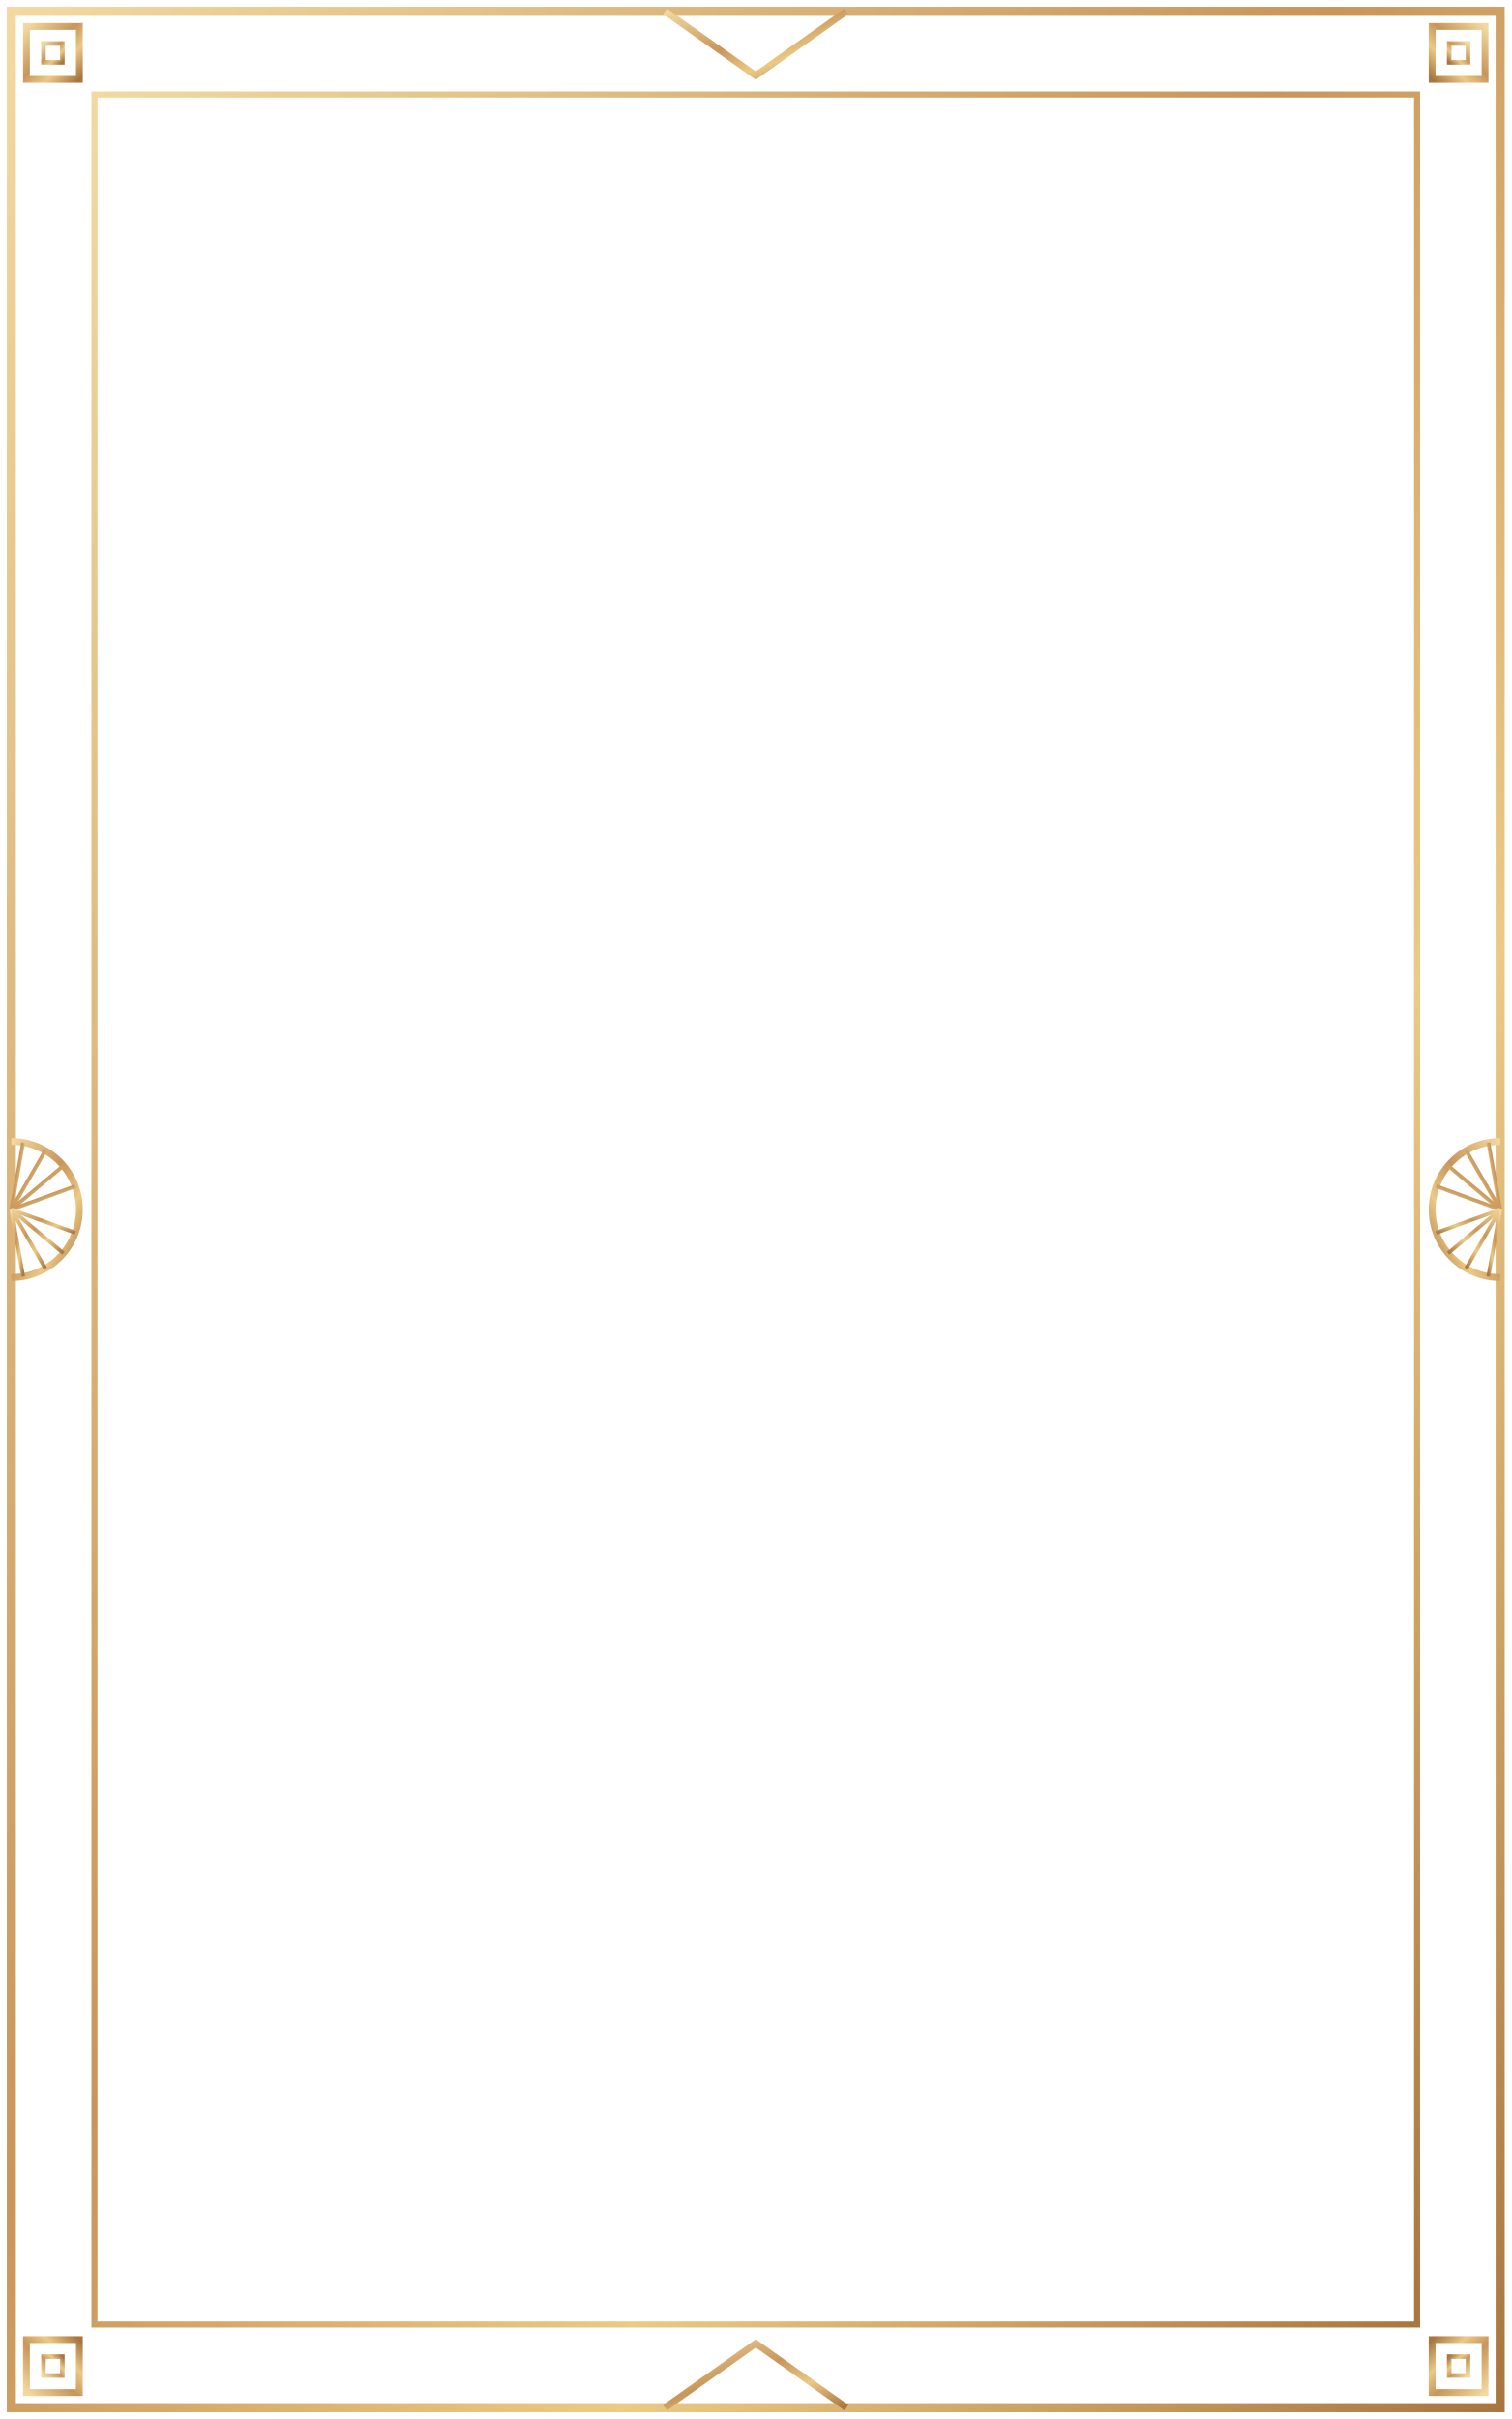
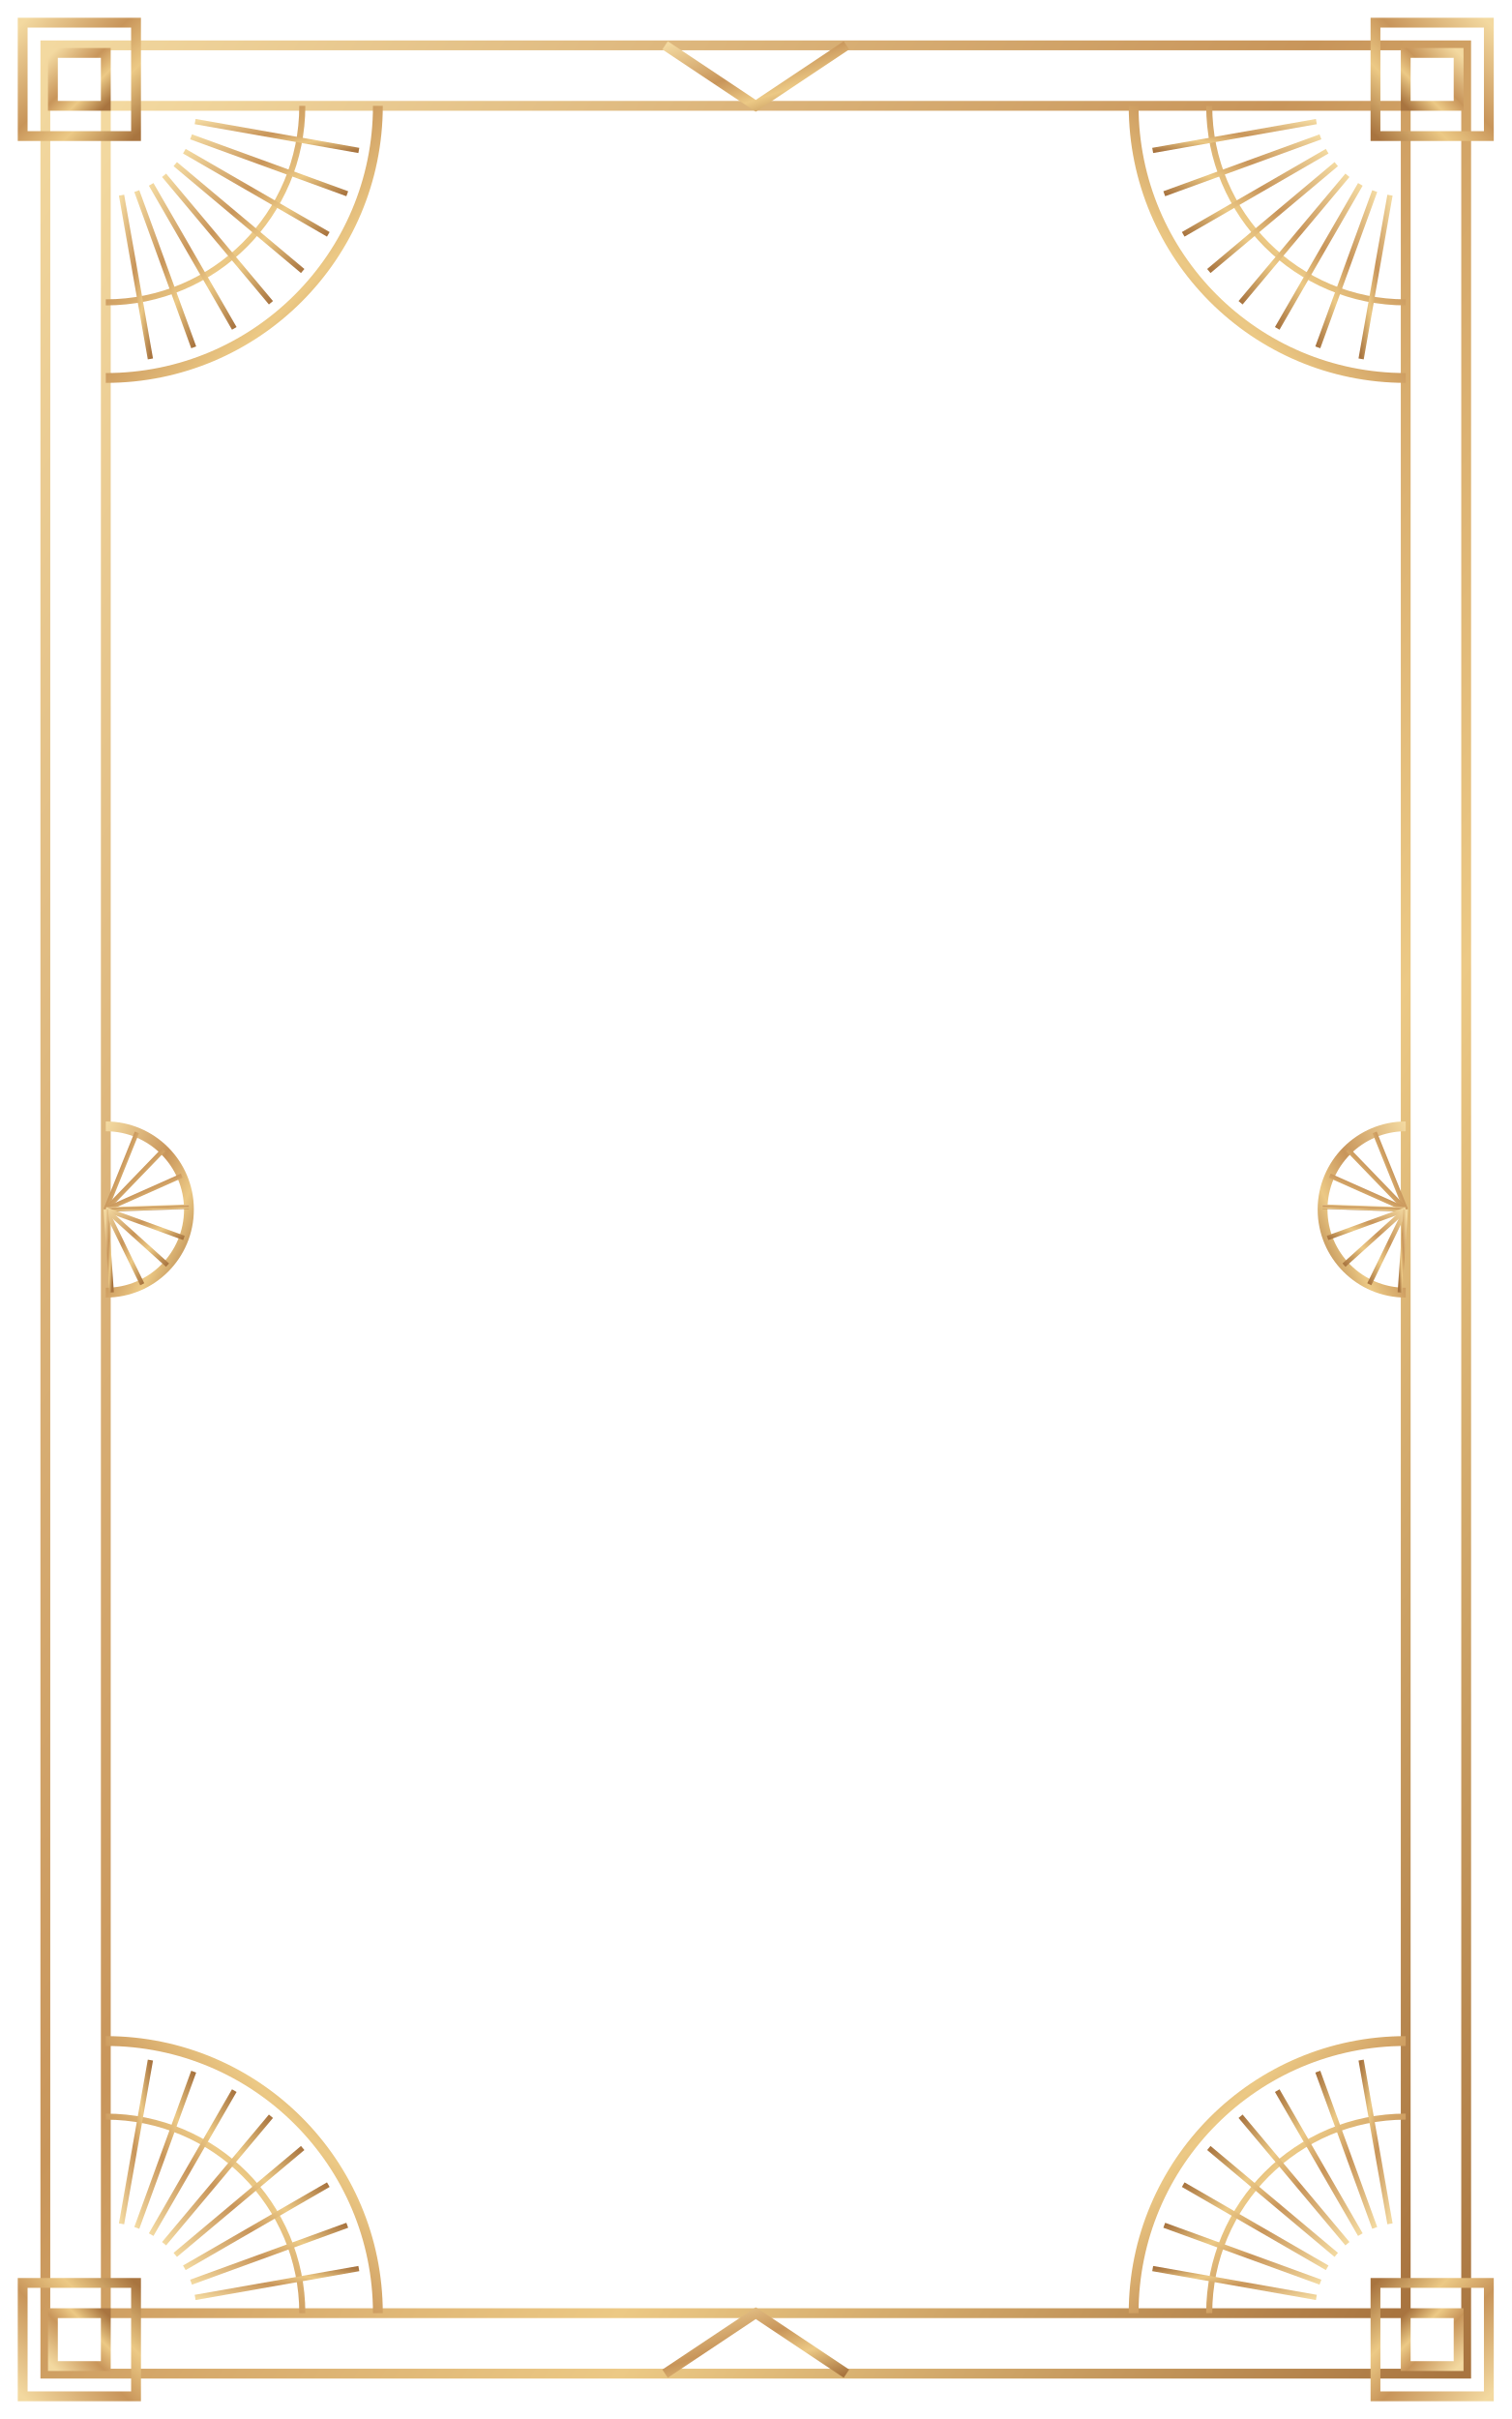
<svg xmlns="http://www.w3.org/2000/svg" viewBox="0 0 200 320" width="200" height="320">
  <defs>
    <linearGradient id="or" x1="0" y1="0" x2="1" y2="1">
      <stop offset="0" stop-color="#f3d9a0" />
      <stop offset=".45" stop-color="#c8955a" />
      <stop offset=".7" stop-color="#ecc985" />
      <stop offset="1" stop-color="#a8743f" />
    </linearGradient>
  </defs>
-   <g fill="none" stroke="url(#or)" stroke-width="1.2">
-     <rect x="1.5" y="1.5" width="197" height="317" />
-     <rect x="12.5" y="12.5" width="175" height="295" stroke-width=".8" />
+   <g fill="none" stroke="url(#or)" stroke-width="1.3">
+     <rect x="6" y="6" width="188" height="308" />
+     <rect x="14" y="14" width="172" height="292" />
    <g id="k">
-       <rect x="3.5" y="3.5" width="7" height="7" stroke-width=".9" />
-       <rect x="5.75" y="5.75" width="2.5" height="2.5" stroke-width=".6" />
+       <rect x="3" y="3" width="15" height="15" />
+       <rect x="7" y="7" width="7" height="7" />
+       <path d="M14 50 A36 36 0 0 0 50 14" />
+       <path d="M14 40 A26 26 0 0 0 40 14" stroke-width=".8" />
+       <g stroke-width=".7">
+         <line x1="26.00" y1="14.00" x2="48.00" y2="14.00" />
+         <line x1="25.82" y1="16.08" x2="47.48" y2="19.90" />
+         <line x1="25.28" y1="18.10" x2="45.95" y2="25.63" />
+         <line x1="24.39" y1="20.00" x2="43.44" y2="31.00" />
+         <line x1="23.19" y1="21.71" x2="40.05" y2="35.85" />
+         <line x1="21.71" y1="23.19" x2="35.85" y2="40.05" />
+         <line x1="20.00" y1="24.39" x2="31.00" y2="43.44" />
+         <line x1="18.10" y1="25.28" x2="25.63" y2="45.95" />
+         <line x1="16.08" y1="25.82" x2="19.90" y2="47.48" />
+         <line x1="14.00" y1="26.00" x2="14.00" y2="48.00" />
+       </g>
    </g>
    <use href="#k" transform="matrix(-1 0 0 1 200 0)" />
    <use href="#k" transform="matrix(1 0 0 -1 0 320)" />
    <use href="#k" transform="matrix(-1 0 0 -1 200 320)" />
    <g id="s">
-       <path d="M1.5 151 A9 9 0 0 1 1.5 169" stroke-width=".9" />
-       <g stroke-width=".5">
-         <line x1="1.5" y1="160" x2="3.06" y2="151.14" />
-         <line x1="1.5" y1="160" x2="6.00" y2="152.21" />
-         <line x1="1.5" y1="160" x2="8.39" y2="154.21" />
-         <line x1="1.5" y1="160" x2="9.96" y2="156.92" />
-         <line x1="1.5" y1="160" x2="10.50" y2="160.00" />
-         <line x1="1.5" y1="160" x2="9.96" y2="163.08" />
-         <line x1="1.5" y1="160" x2="8.39" y2="165.79" />
-         <line x1="1.5" y1="160" x2="6.00" y2="167.79" />
-         <line x1="1.5" y1="160" x2="3.06" y2="168.86" />
+       <path d="M14 149 A11 11 0 0 1 14 171" />
+       <g stroke-width=".6">
+         <line x1="14" y1="160" x2="14.00" y2="149.00" />
+         <line x1="14" y1="160" x2="18.12" y2="149.80" />
+         <line x1="14" y1="160" x2="21.64" y2="152.09" />
+         <line x1="14" y1="160" x2="24.05" y2="155.53" />
+         <line x1="14" y1="160" x2="24.99" y2="159.62" />
+         <line x1="14" y1="160" x2="24.34" y2="163.76" />
+         <line x1="14" y1="160" x2="22.17" y2="167.36" />
+         <line x1="14" y1="160" x2="18.82" y2="169.89" />
+         <line x1="14" y1="160" x2="14.77" y2="170.97" />
      </g>
    </g>
    <use href="#s" transform="matrix(-1 0 0 1 200 0)" />
-     <path d="M88 1.5 L100 10 L112 1.5" stroke-width=".9" />
-     <path d="M88 318.5 L100 310 L112 318.5" stroke-width=".9" />
+     <path d="M88 6 L100 14 L112 6" />
+     <path d="M88 314 L100 306 L112 314" />
  </g>
</svg>
